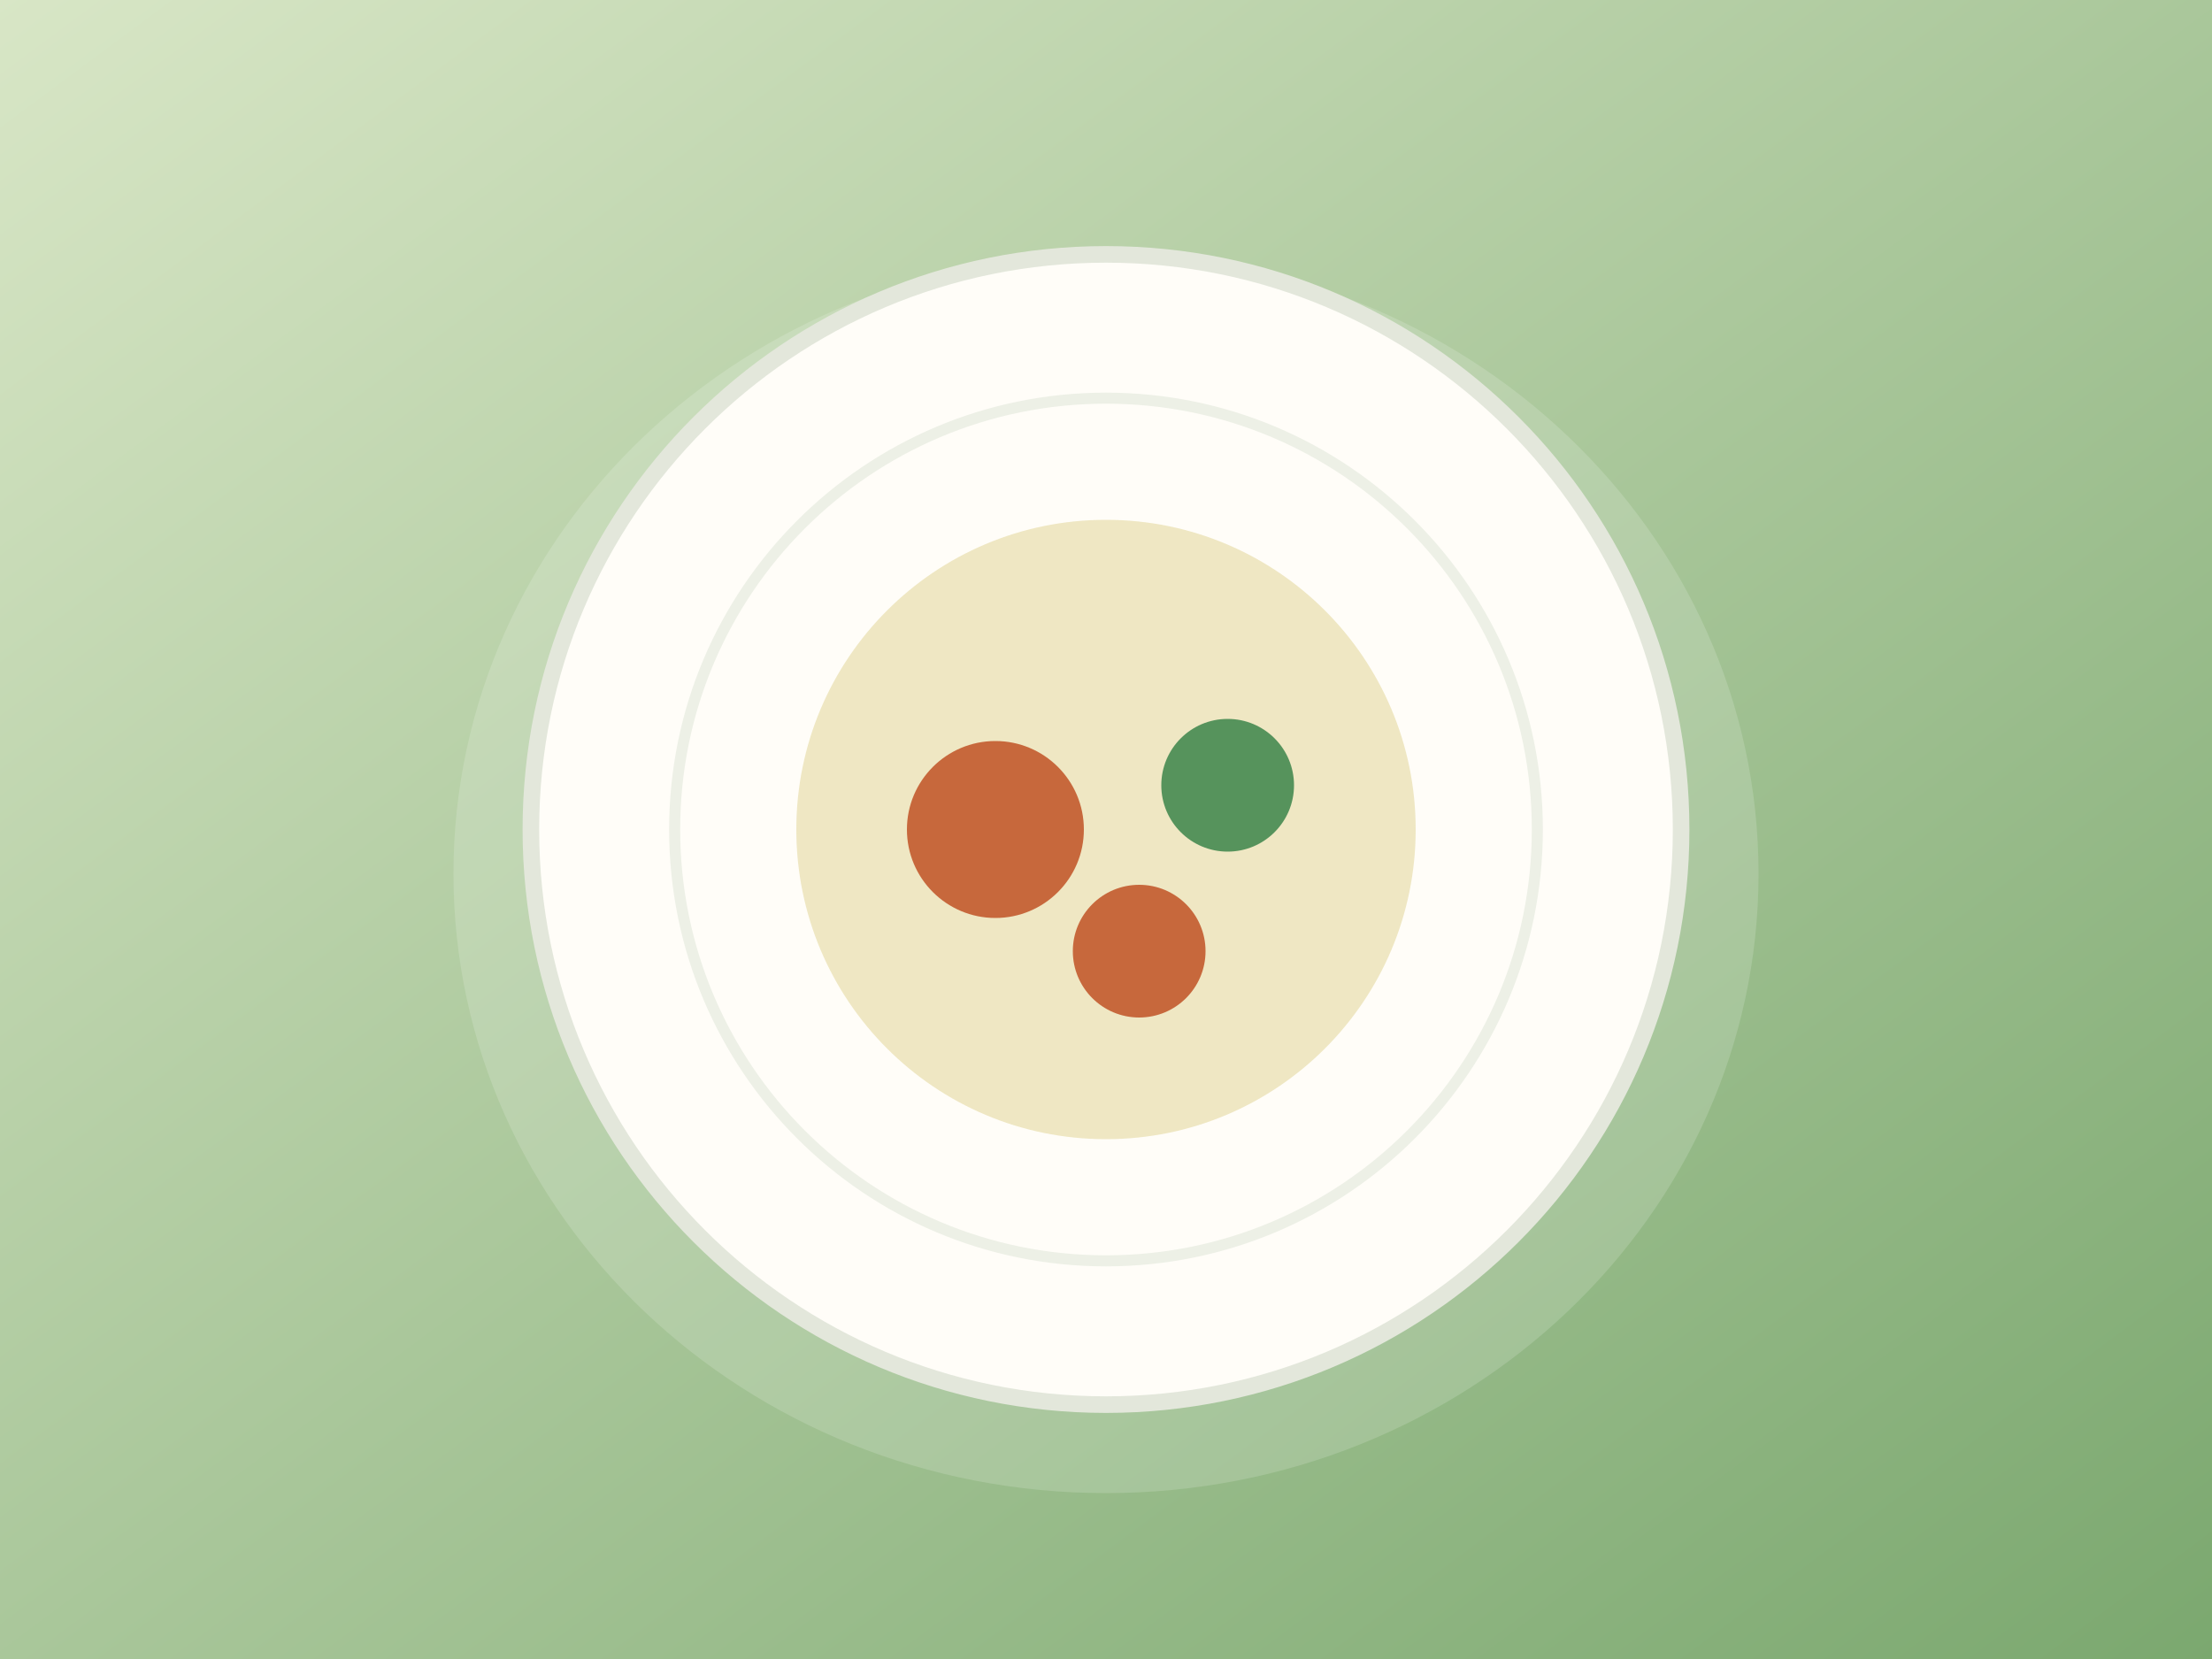
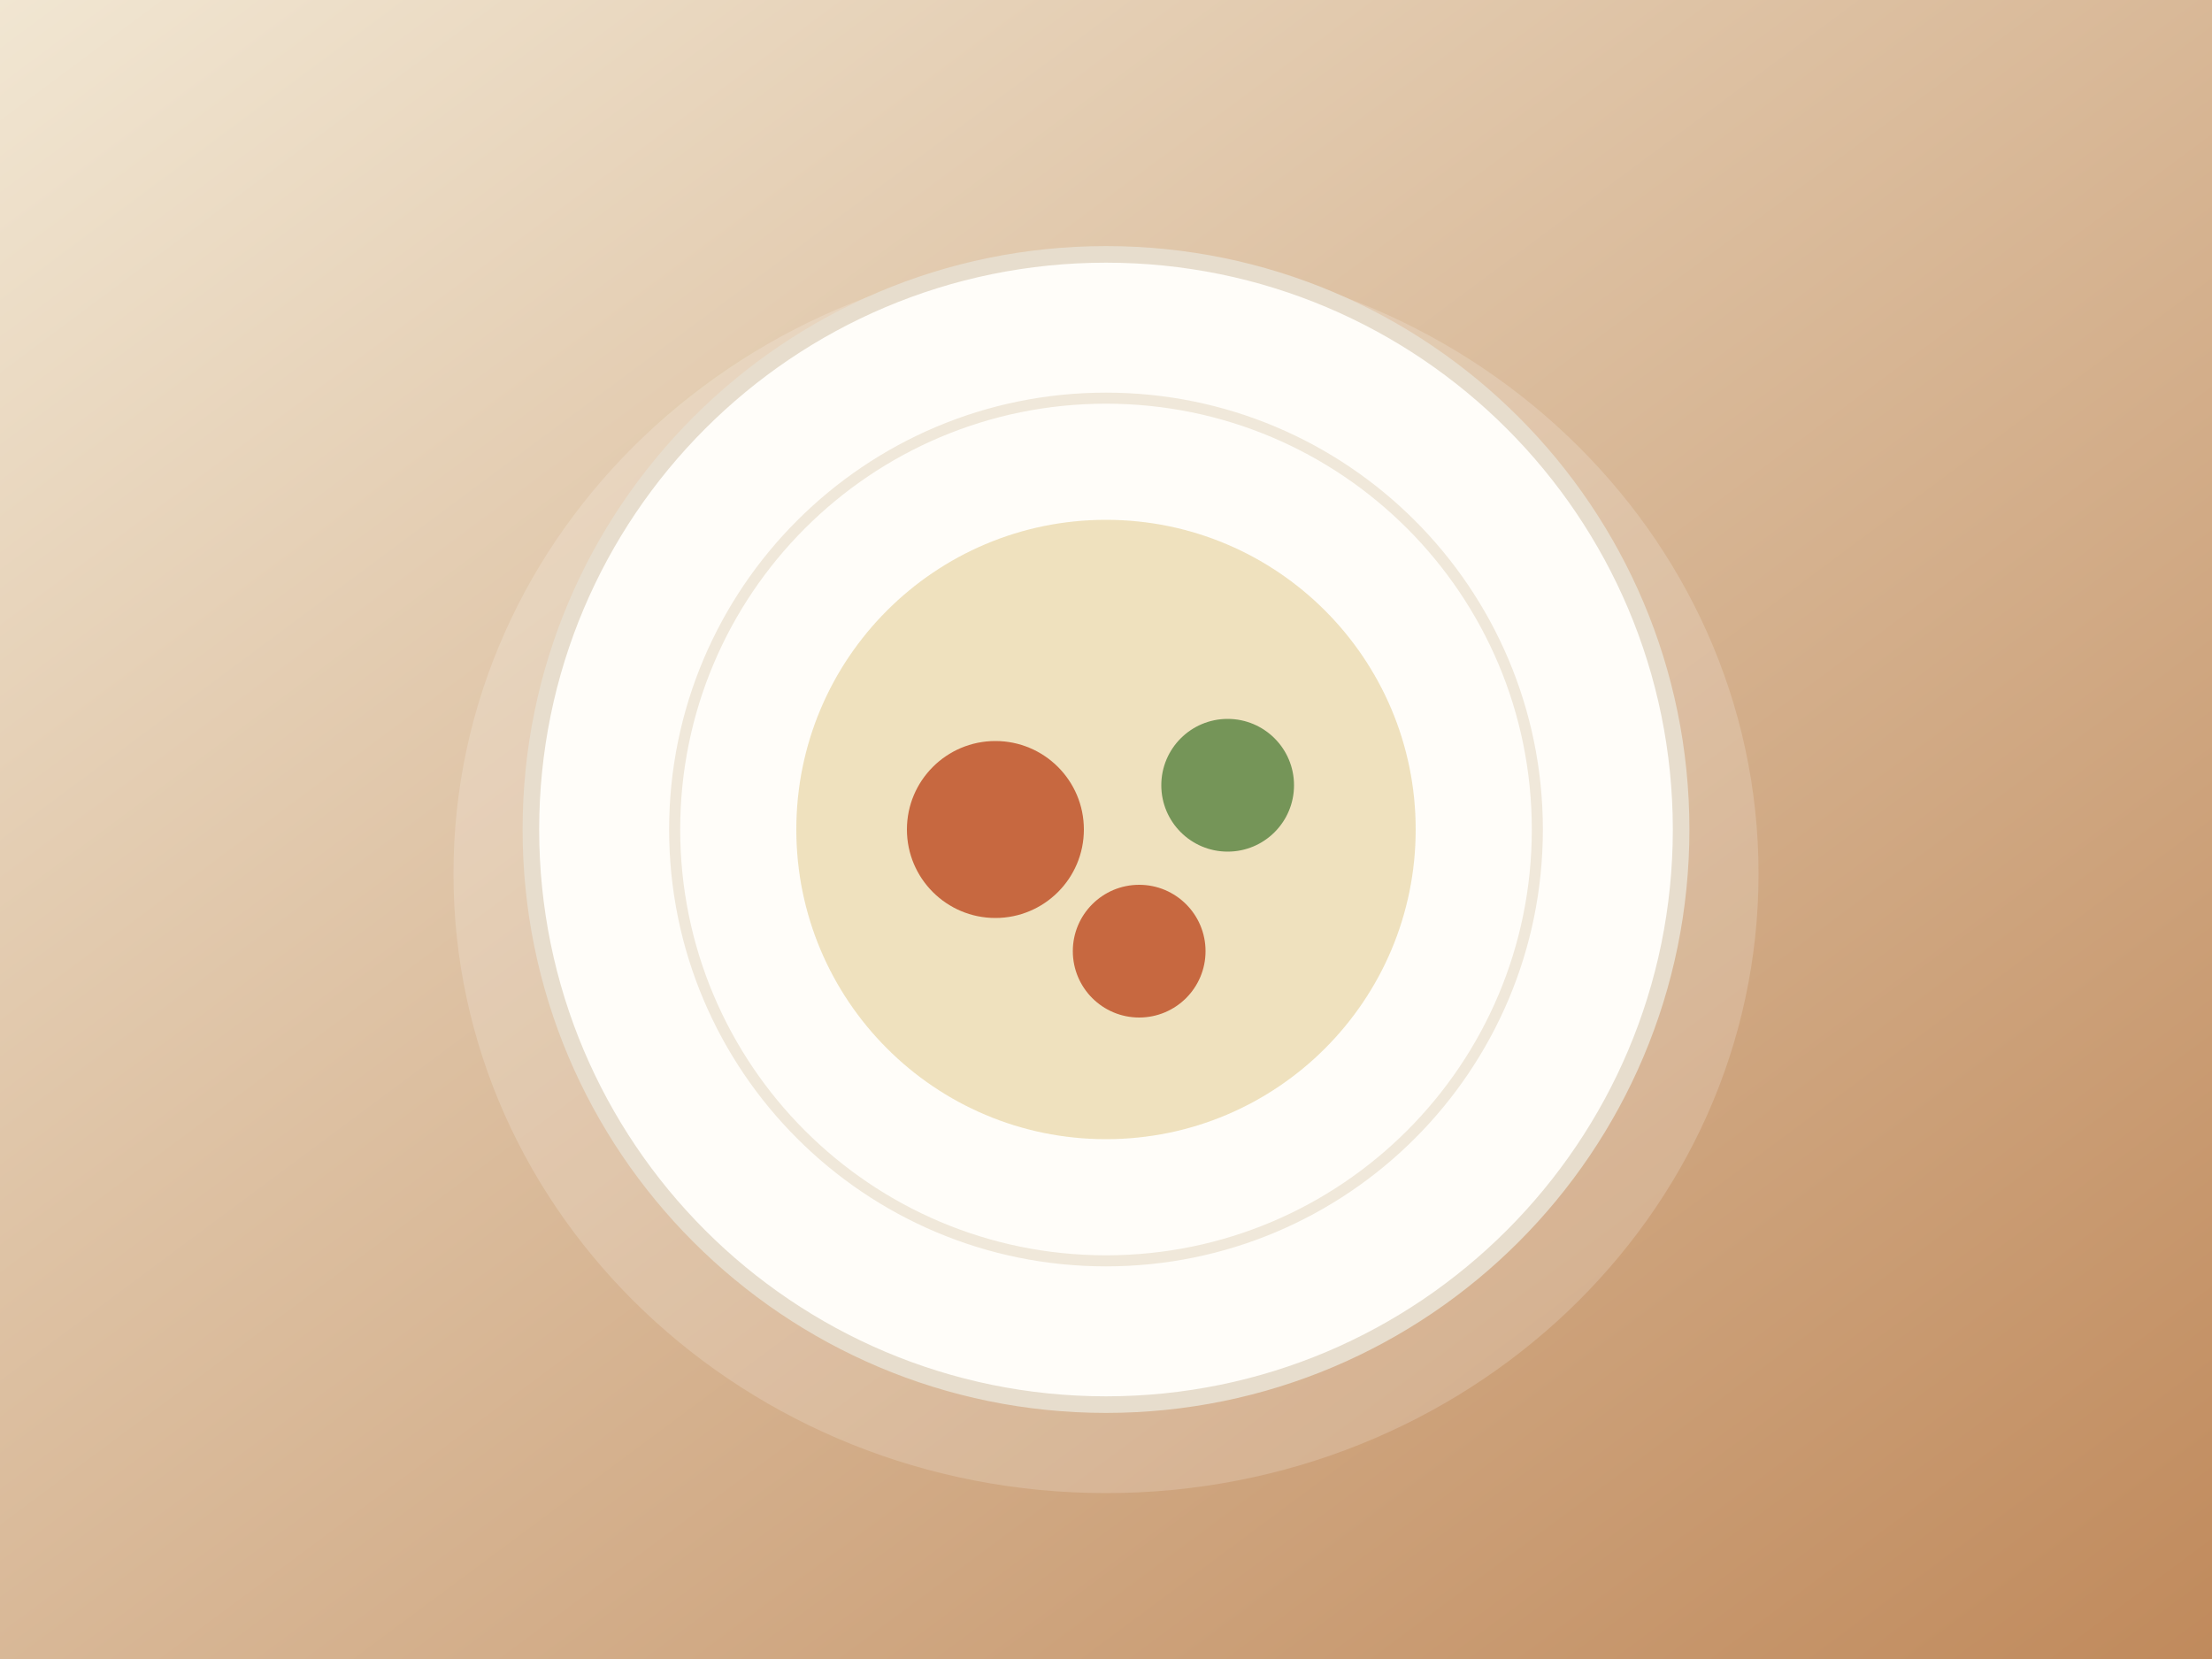
<svg xmlns="http://www.w3.org/2000/svg" width="400" height="300" viewBox="0 0 400 300">
  <defs>
    <linearGradient id="g" x1="0" y1="0" x2="1" y2="1">
-       <stop offset="0" stop-color="#d8e6c6" />
-       <stop offset="1" stop-color="#7ba86f" />
+       <stop offset="0" stop-color="#f1e6d2" />
+       <stop offset="1" stop-color="#c08a5c" />
    </linearGradient>
  </defs>
  <rect width="400" height="300" fill="url(#g)" />
-   <ellipse cx="200" cy="158" rx="118" ry="112" fill="#ffffff" opacity="0.16" />
-   <circle cx="200" cy="150" r="104" fill="#fffdf8" />
-   <circle cx="200" cy="150" r="104" fill="none" stroke="#e3e7db" stroke-width="3" />
-   <circle cx="200" cy="150" r="78" fill="none" stroke="#edf0e6" stroke-width="2" />
-   <circle cx="200" cy="150" r="56" fill="#eee6c0" opacity="0.95" />
-   <circle cx="180" cy="150" r="16" fill="#c56236" opacity="0.95" />
-   <circle cx="222" cy="142" r="12" fill="#4f8f57" opacity="0.95" />
-   <circle cx="206" cy="172" r="12" fill="#c56236" opacity="0.95" />
+   <ellipse cx="200" cy="158" rx="118" ry="112" fill="#ffffff" opacity="0.18" />
+   <circle cx="200" cy="150" r="104" fill="#fffdf9" />
+   <circle cx="200" cy="150" r="104" fill="none" stroke="#e7ddcd" stroke-width="3" />
+   <circle cx="200" cy="150" r="78" fill="none" stroke="#f0e8da" stroke-width="2" />
+   <circle cx="200" cy="150" r="56" fill="#eee0bb" opacity="0.95" />
+   <circle cx="180" cy="150" r="16" fill="#c5623a" opacity="0.95" />
+   <circle cx="222" cy="142" r="12" fill="#6f9153" opacity="0.95" />
+   <circle cx="206" cy="172" r="12" fill="#c5623a" opacity="0.95" />
</svg>
